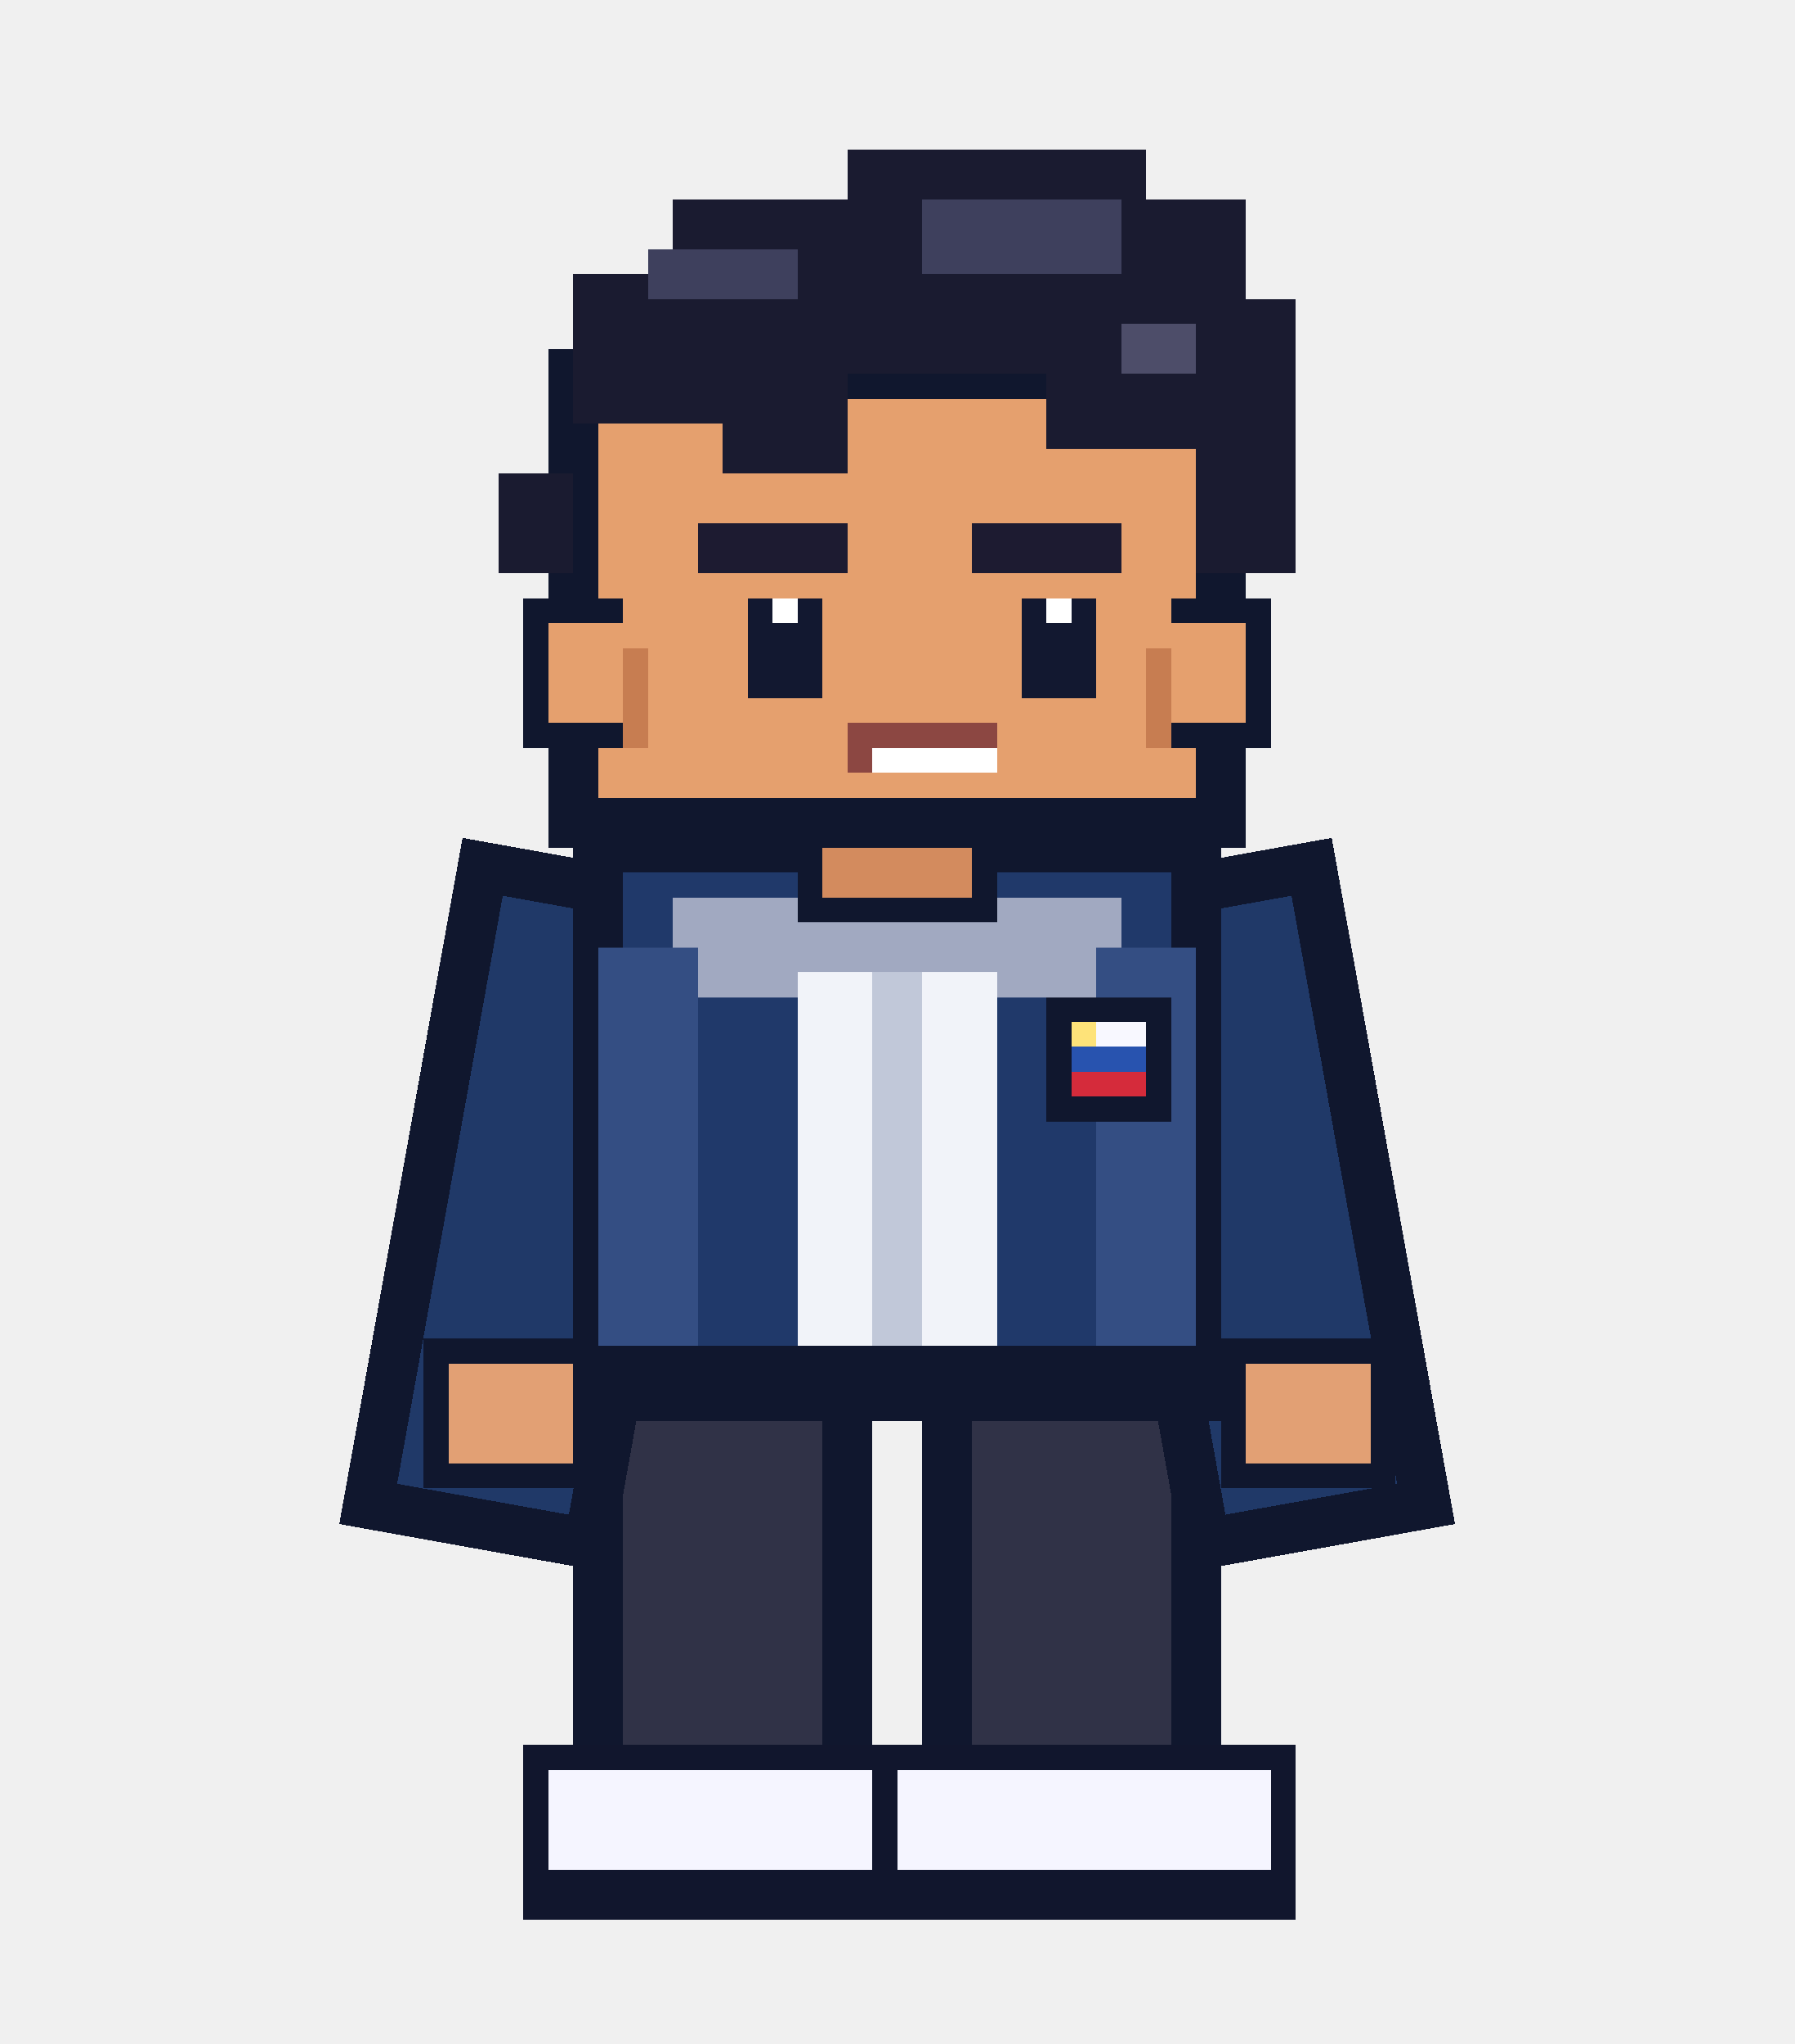
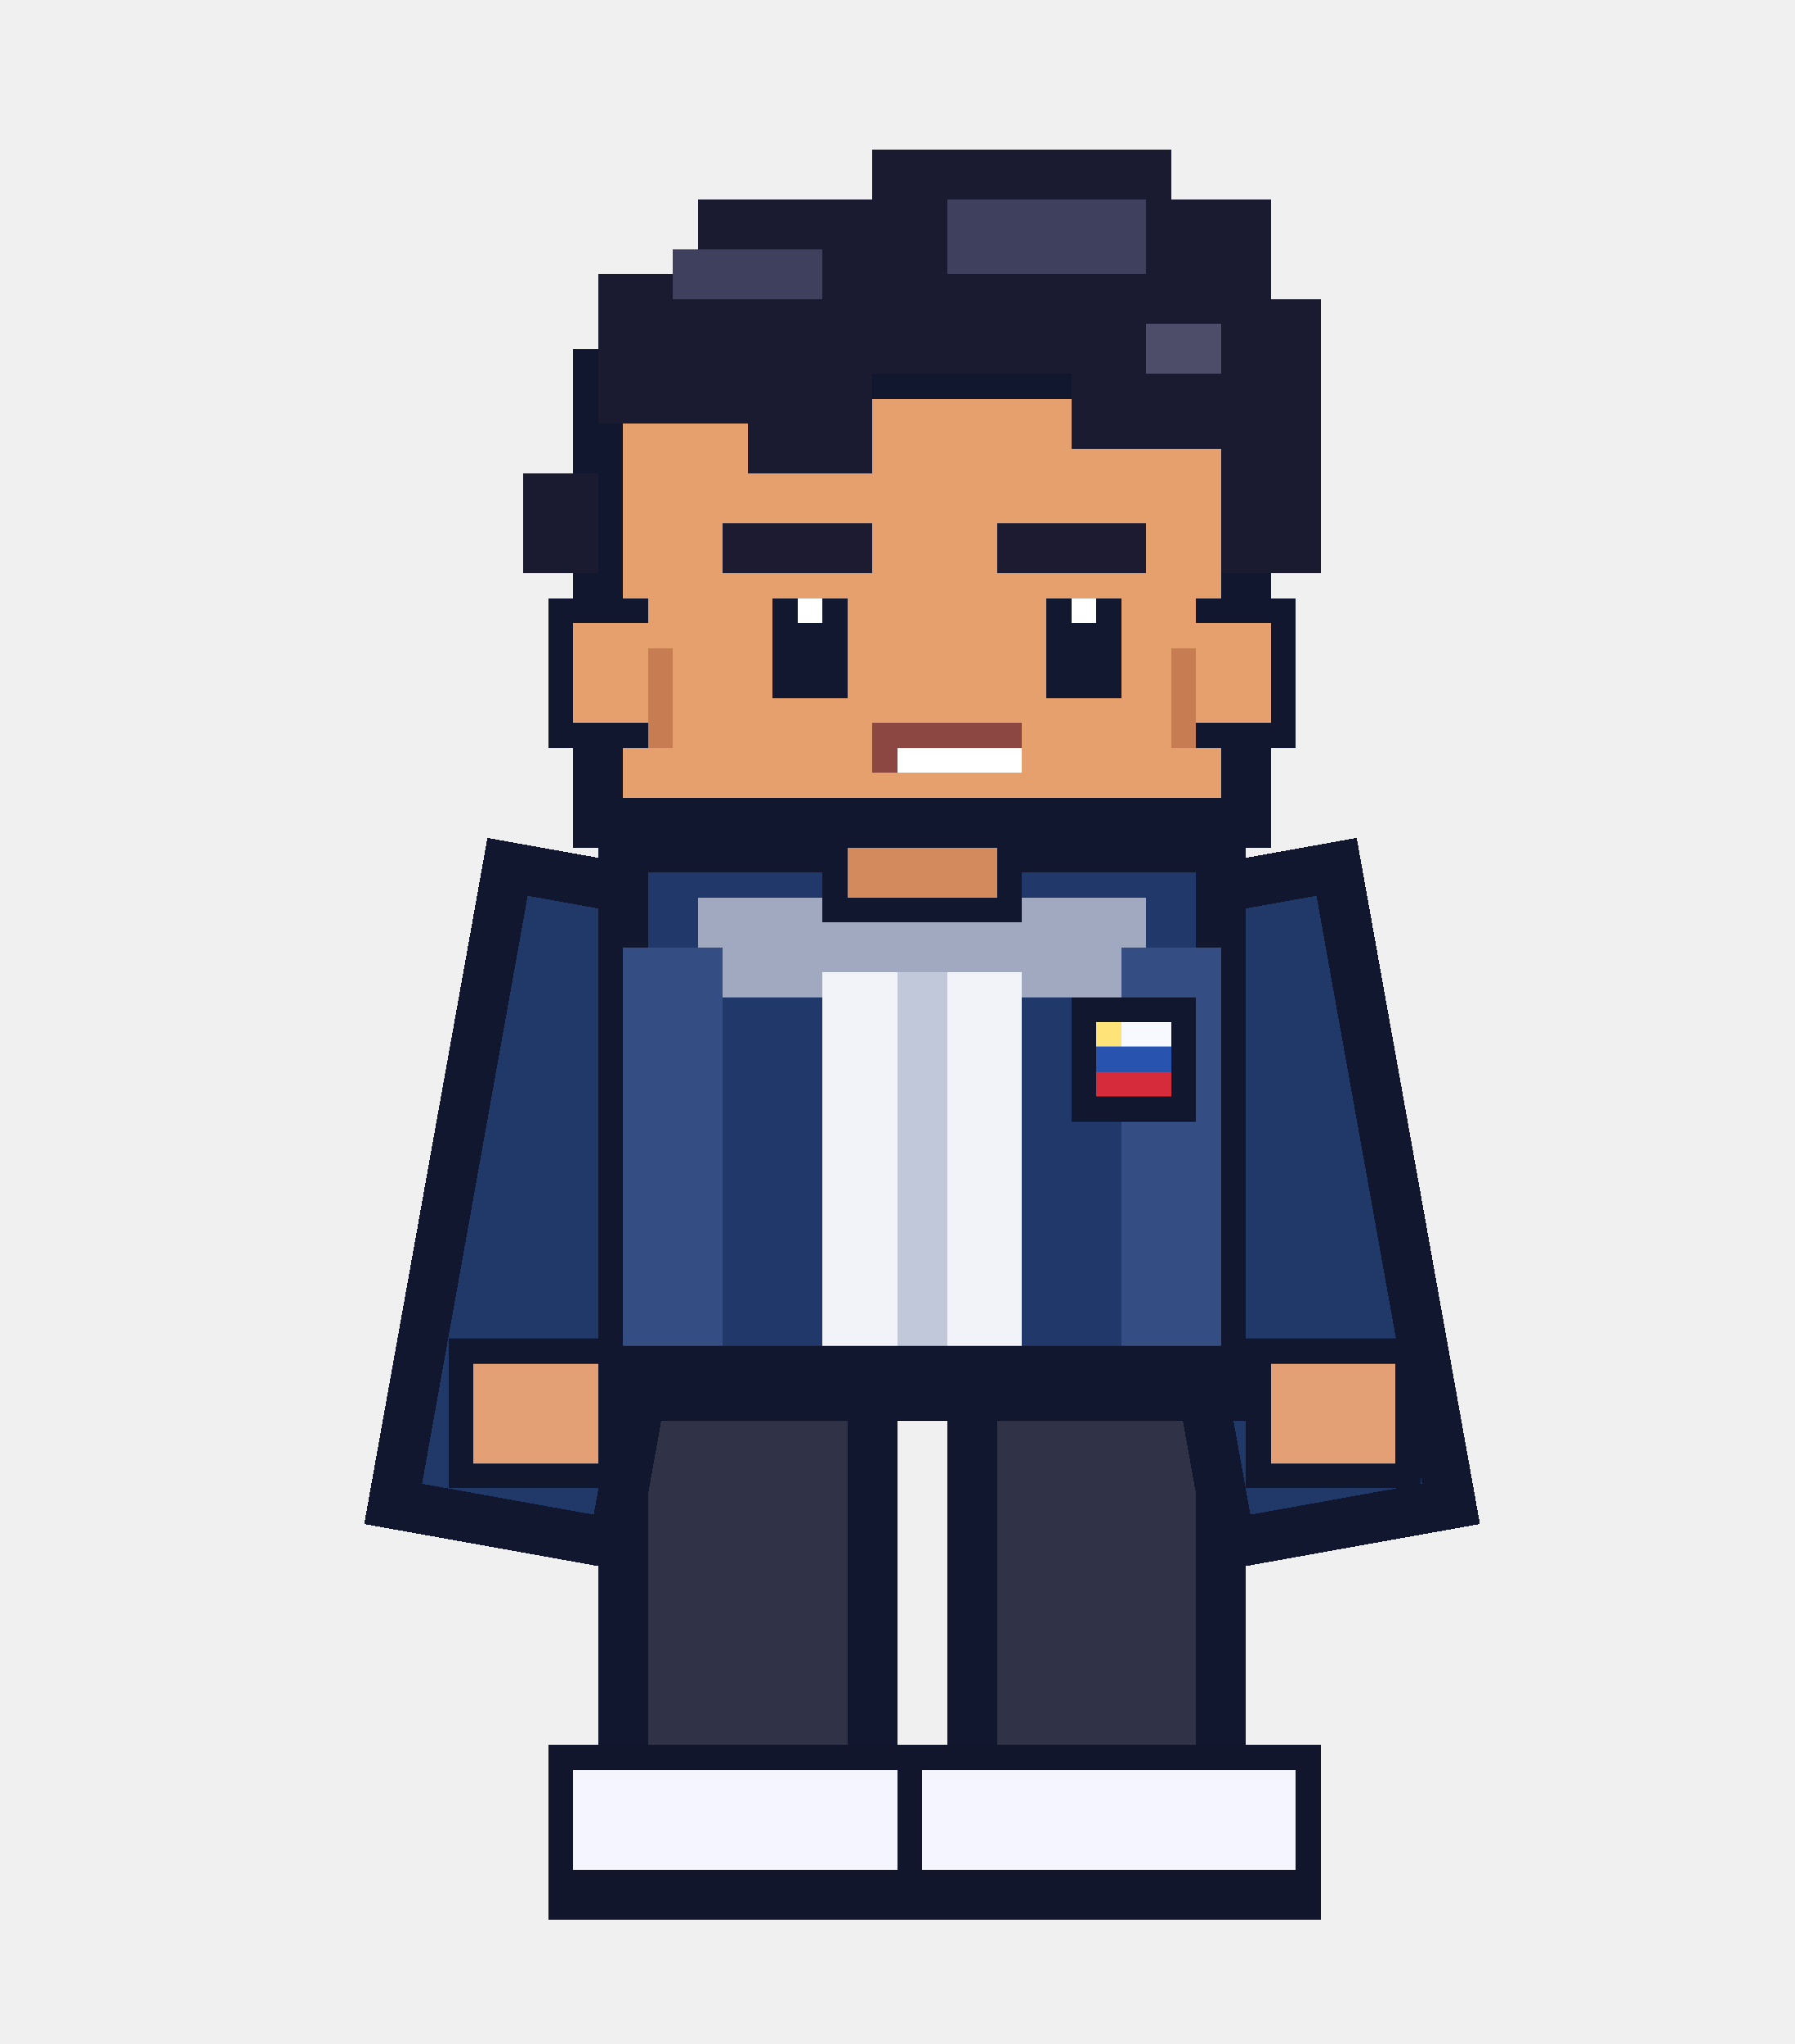
<svg xmlns="http://www.w3.org/2000/svg" viewBox="0 0 72 82" width="288" height="328" shape-rendering="crispEdges" role="img" aria-label="8-bit UrFavXBF listen frame 2">
-   <g transform="translate(0 1)">
+   <g transform="translate(1 1)">
    <path d="M29 53L29 69" fill="none" stroke="#10172e" stroke-width="12" stroke-linecap="square" />
    <path d="M29 53L29 69" fill="none" stroke="#303247" stroke-width="8" stroke-linecap="square" />
    <path d="M43 53L43 69" fill="none" stroke="#10172e" stroke-width="12" stroke-linecap="square" />
    <path d="M43 53L43 69" fill="none" stroke="#303247" stroke-width="8" stroke-linecap="square" />
    <rect x="21" y="69" width="17" height="7" fill="#11162d" />
    <rect x="22" y="70" width="15" height="4" fill="#f5f5ff" />
    <rect x="35" y="69" width="17" height="7" fill="#11162d" />
    <rect x="36" y="70" width="15" height="4" fill="#f5f5ff" />
    <path d="M23 39L20 55.7" fill="none" stroke="#10172e" stroke-width="11" stroke-linecap="square" />
    <path d="M23 39L20 55.7" fill="none" stroke="#203968" stroke-width="7" stroke-linecap="square" />
    <path d="M49 39L52 55.7" fill="none" stroke="#10172e" stroke-width="11" stroke-linecap="square" />
    <path d="M49 39L52 55.7" fill="none" stroke="#203968" stroke-width="7" stroke-linecap="square" />
    <rect x="17" y="52.7" width="7" height="6" fill="#10172e" />
    <rect x="18" y="53.7" width="5" height="4" fill="#e2a074" />
    <rect x="49" y="52.7" width="7" height="6" fill="#10172e" />
    <rect x="50" y="53.7" width="5" height="4" fill="#e2a074" />
    <path d="M23 32h26v24H23z" fill="#10172e" />
    <rect x="25" y="34" width="22" height="19" fill="#20396a" />
    <rect x="27" y="35" width="18" height="4" fill="#a1a9c1" />
    <rect x="32" y="38" width="8" height="15" fill="#f1f3f9" />
    <rect x="35" y="38" width="2" height="15" fill="#c1c8d9" />
    <rect x="24" y="37" width="4" height="16" fill="#344e83" />
    <rect x="44" y="37" width="4" height="16" fill="#344e83" />
    <rect x="42" y="39" width="5" height="5" fill="#10172e" />
    <rect x="43" y="40" width="3" height="1" fill="#f8f8ff" />
    <rect x="43" y="41" width="3" height="1" fill="#2853af" />
    <rect x="43" y="42" width="3" height="1" fill="#d52b3b" />
    <rect x="43" y="40" width="1" height="1" fill="#fee379" />
    <rect x="32" y="29" width="8" height="7" fill="#10172e" />
    <rect x="33" y="30" width="6" height="5" fill="#d38b5e" />
    <rect x="22" y="13" width="28" height="20" fill="#10172e" />
    <rect x="24" y="15" width="24" height="16" fill="#e5a06e" />
    <rect x="24" y="25" width="2" height="4" fill="#c77d51" />
    <rect x="46" y="25" width="2" height="4" fill="#c77d51" />
    <rect x="21" y="23" width="4" height="6" fill="#10172e" />
    <rect x="22" y="24" width="3" height="4" fill="#e5a06e" />
    <rect x="47" y="23" width="4" height="6" fill="#10172e" />
    <rect x="47" y="24" width="3" height="4" fill="#e5a06e" />
    <path d="M20 18h3V10h4V7h7V5h12v2h4v4h2v11h-4v-5h-6v-3h-8v4h-5v-2h-6v6h-3z" fill="#1a1b30" />
    <rect x="26" y="9" width="6" height="2" fill="#3e405d" />
    <rect x="37" y="7" width="8" height="3" fill="#3e405d" />
    <rect x="45" y="12" width="3" height="2" fill="#4d4d69" />
    <rect x="28" y="20" width="6" height="2" fill="#1d1b31" />
    <rect x="39" y="20" width="6" height="2" fill="#1d1b31" />
    <rect x="30" y="23" width="3" height="4" fill="#121830" />
    <rect x="41" y="23" width="3" height="4" fill="#121830" />
    <rect x="31" y="23" width="1" height="1" fill="#fff" />
    <rect x="42" y="23" width="1" height="1" fill="#fff" />
    <rect x="34" y="28" width="6" height="2" fill="#8c4742" />
    <rect x="35" y="29" width="5" height="1" fill="#fff" />
  </g>
</svg>
